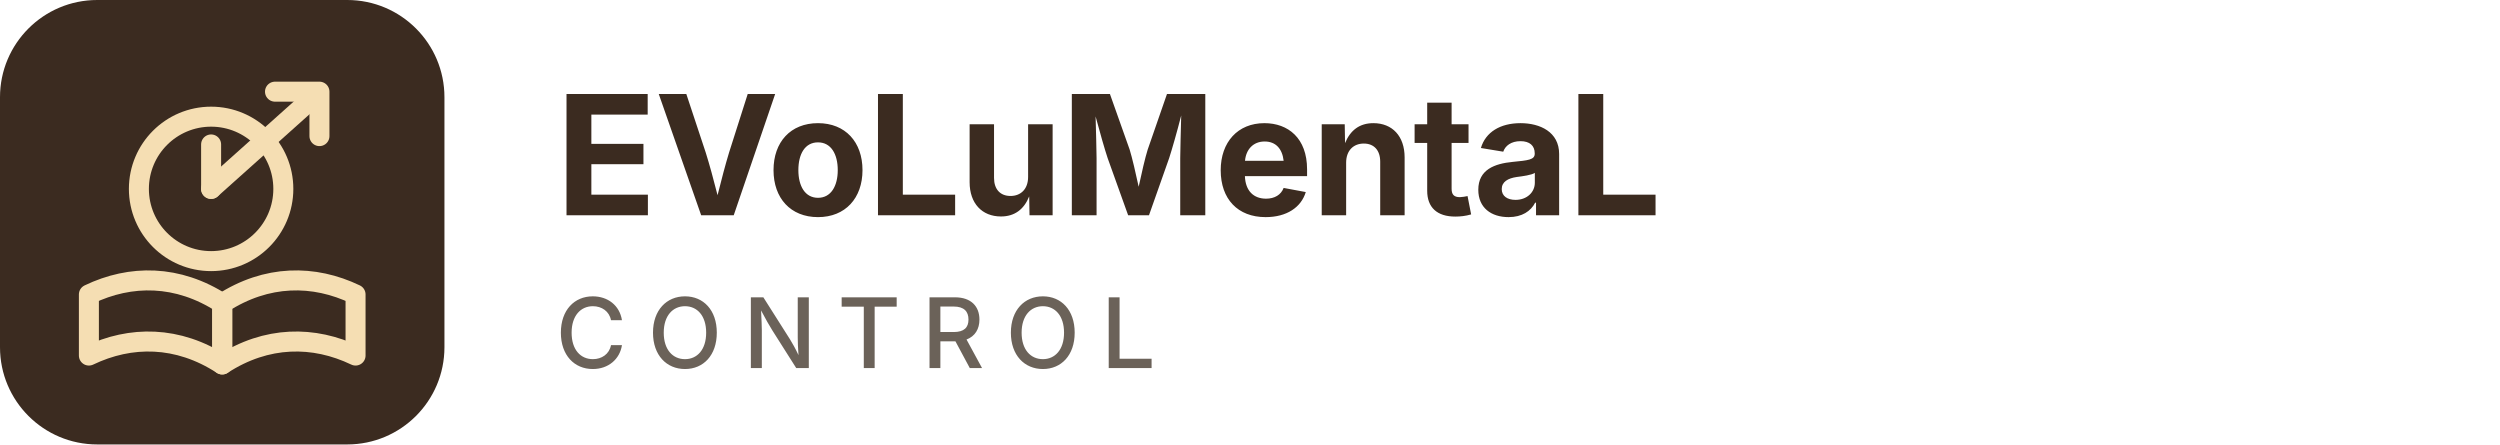
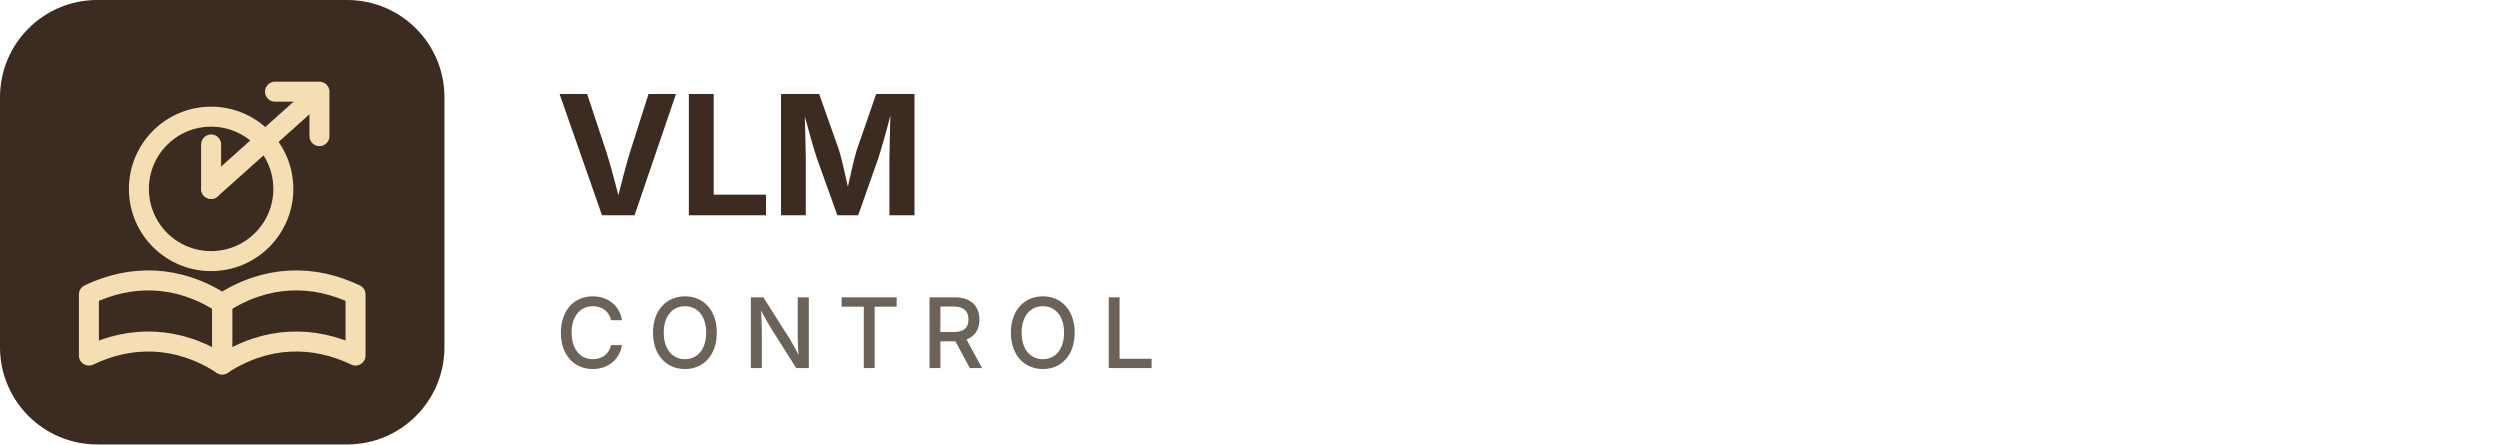
- <svg xmlns="http://www.w3.org/2000/svg" viewBox="0 0 360 64" role="img" aria-label="EVoLuMentaL Control">
+ <svg xmlns="http://www.w3.org/2000/svg" viewBox="0 0 360 64" role="img" aria-label="VLM Control">
  <rect width="64" height="64" rx="14" fill="#3B2B20" />
  <g transform="translate(6.4 6.4) scale(0.8)" fill="none" stroke="#F5DEB3" stroke-width="3.6" stroke-linecap="round" stroke-linejoin="round">
    <circle cx="30" cy="26" r="13" />
    <path d="M30 18v8" />
    <path d="M30 26 L49 9" />
    <path d="M41.5 8.5 H49.5 V16.5" />
    <path d="M8 45c7.5-3.6 16-3.6 24 1.6v11c-8-5.2-16.5-5.2-24-1.6z" />
    <path d="M56 45c-7.5-3.6-16-3.6-24 1.6v11c8-5.2 16.5-5.2 24-1.6z" />
  </g>
-   <text x="80" y="31" font-family="Inter, 'Segoe UI', Arial, sans-serif" font-size="24" font-weight="700" fill="#3B2B20" letter-spacing="-0.3">EVoLuMentaL</text>
+   <text x="80" y="31" font-family="Inter, 'Segoe UI', Arial, sans-serif" font-size="24" font-weight="700" fill="#3B2B20" letter-spacing="-0.3">VLM</text>
  <text x="80" y="53" font-family="Inter, 'Segoe UI', Arial, sans-serif" font-size="14" font-weight="500" fill="#6B6259" letter-spacing="3">CONTROL</text>
</svg>
